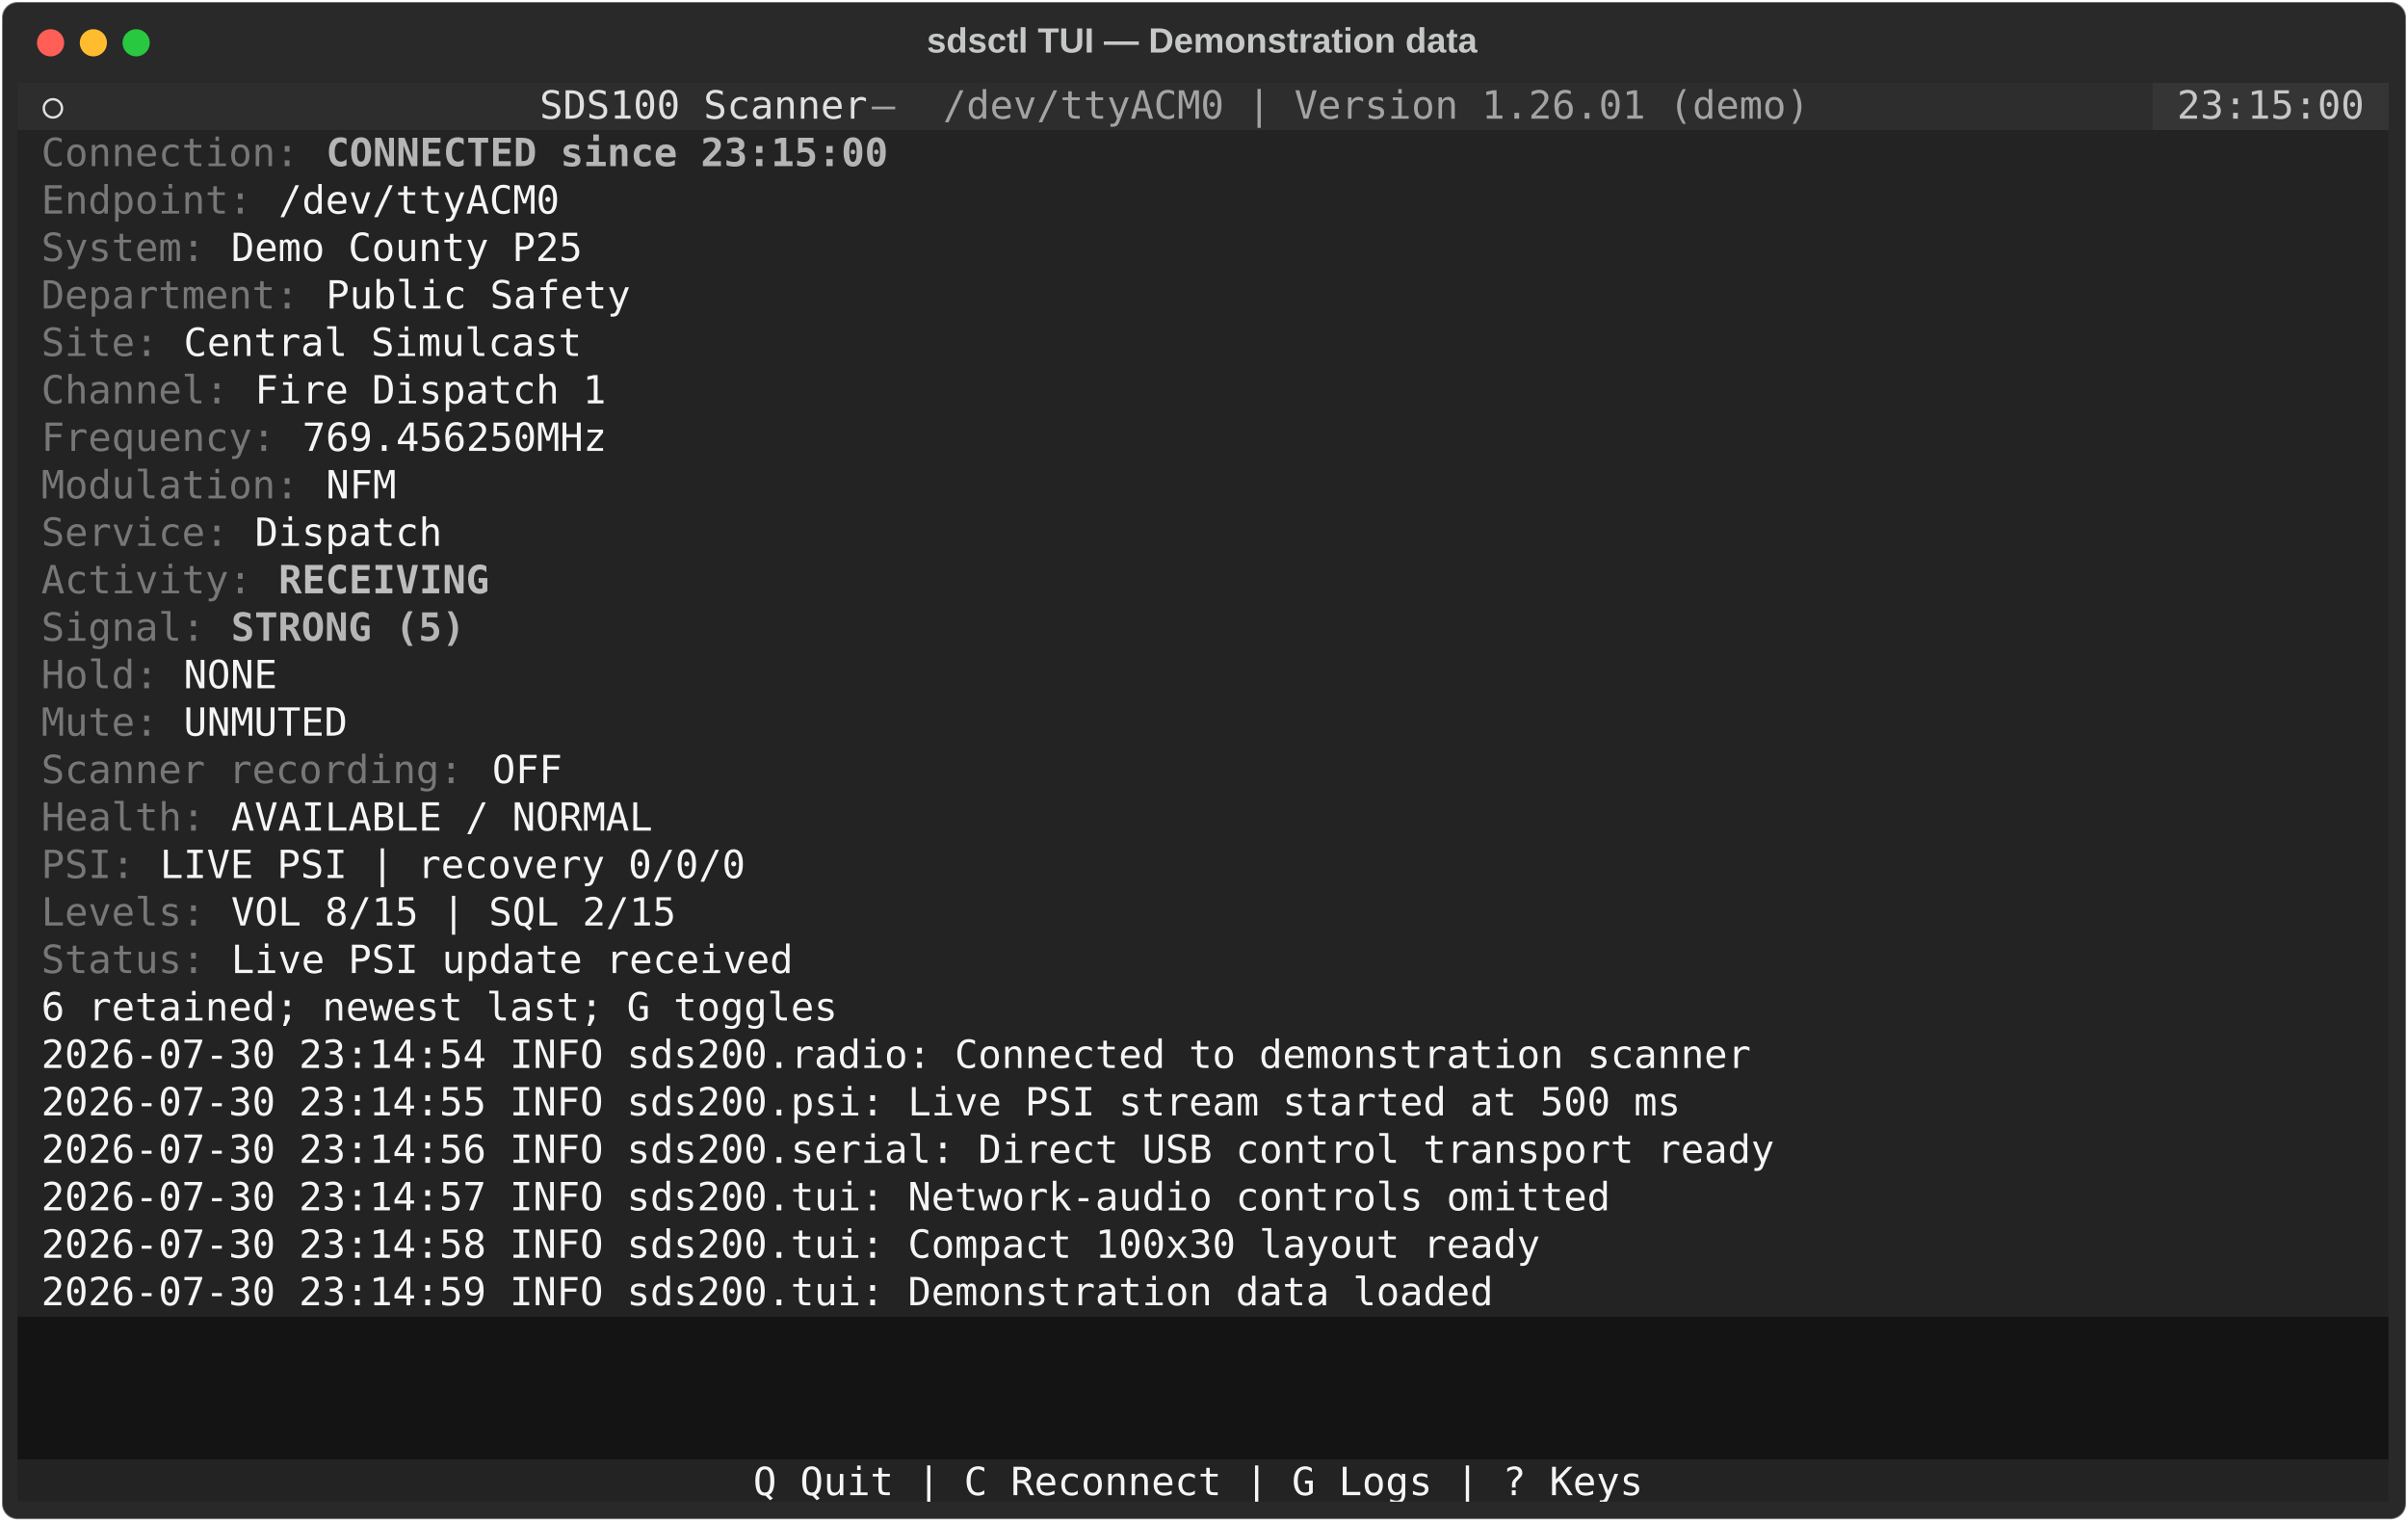
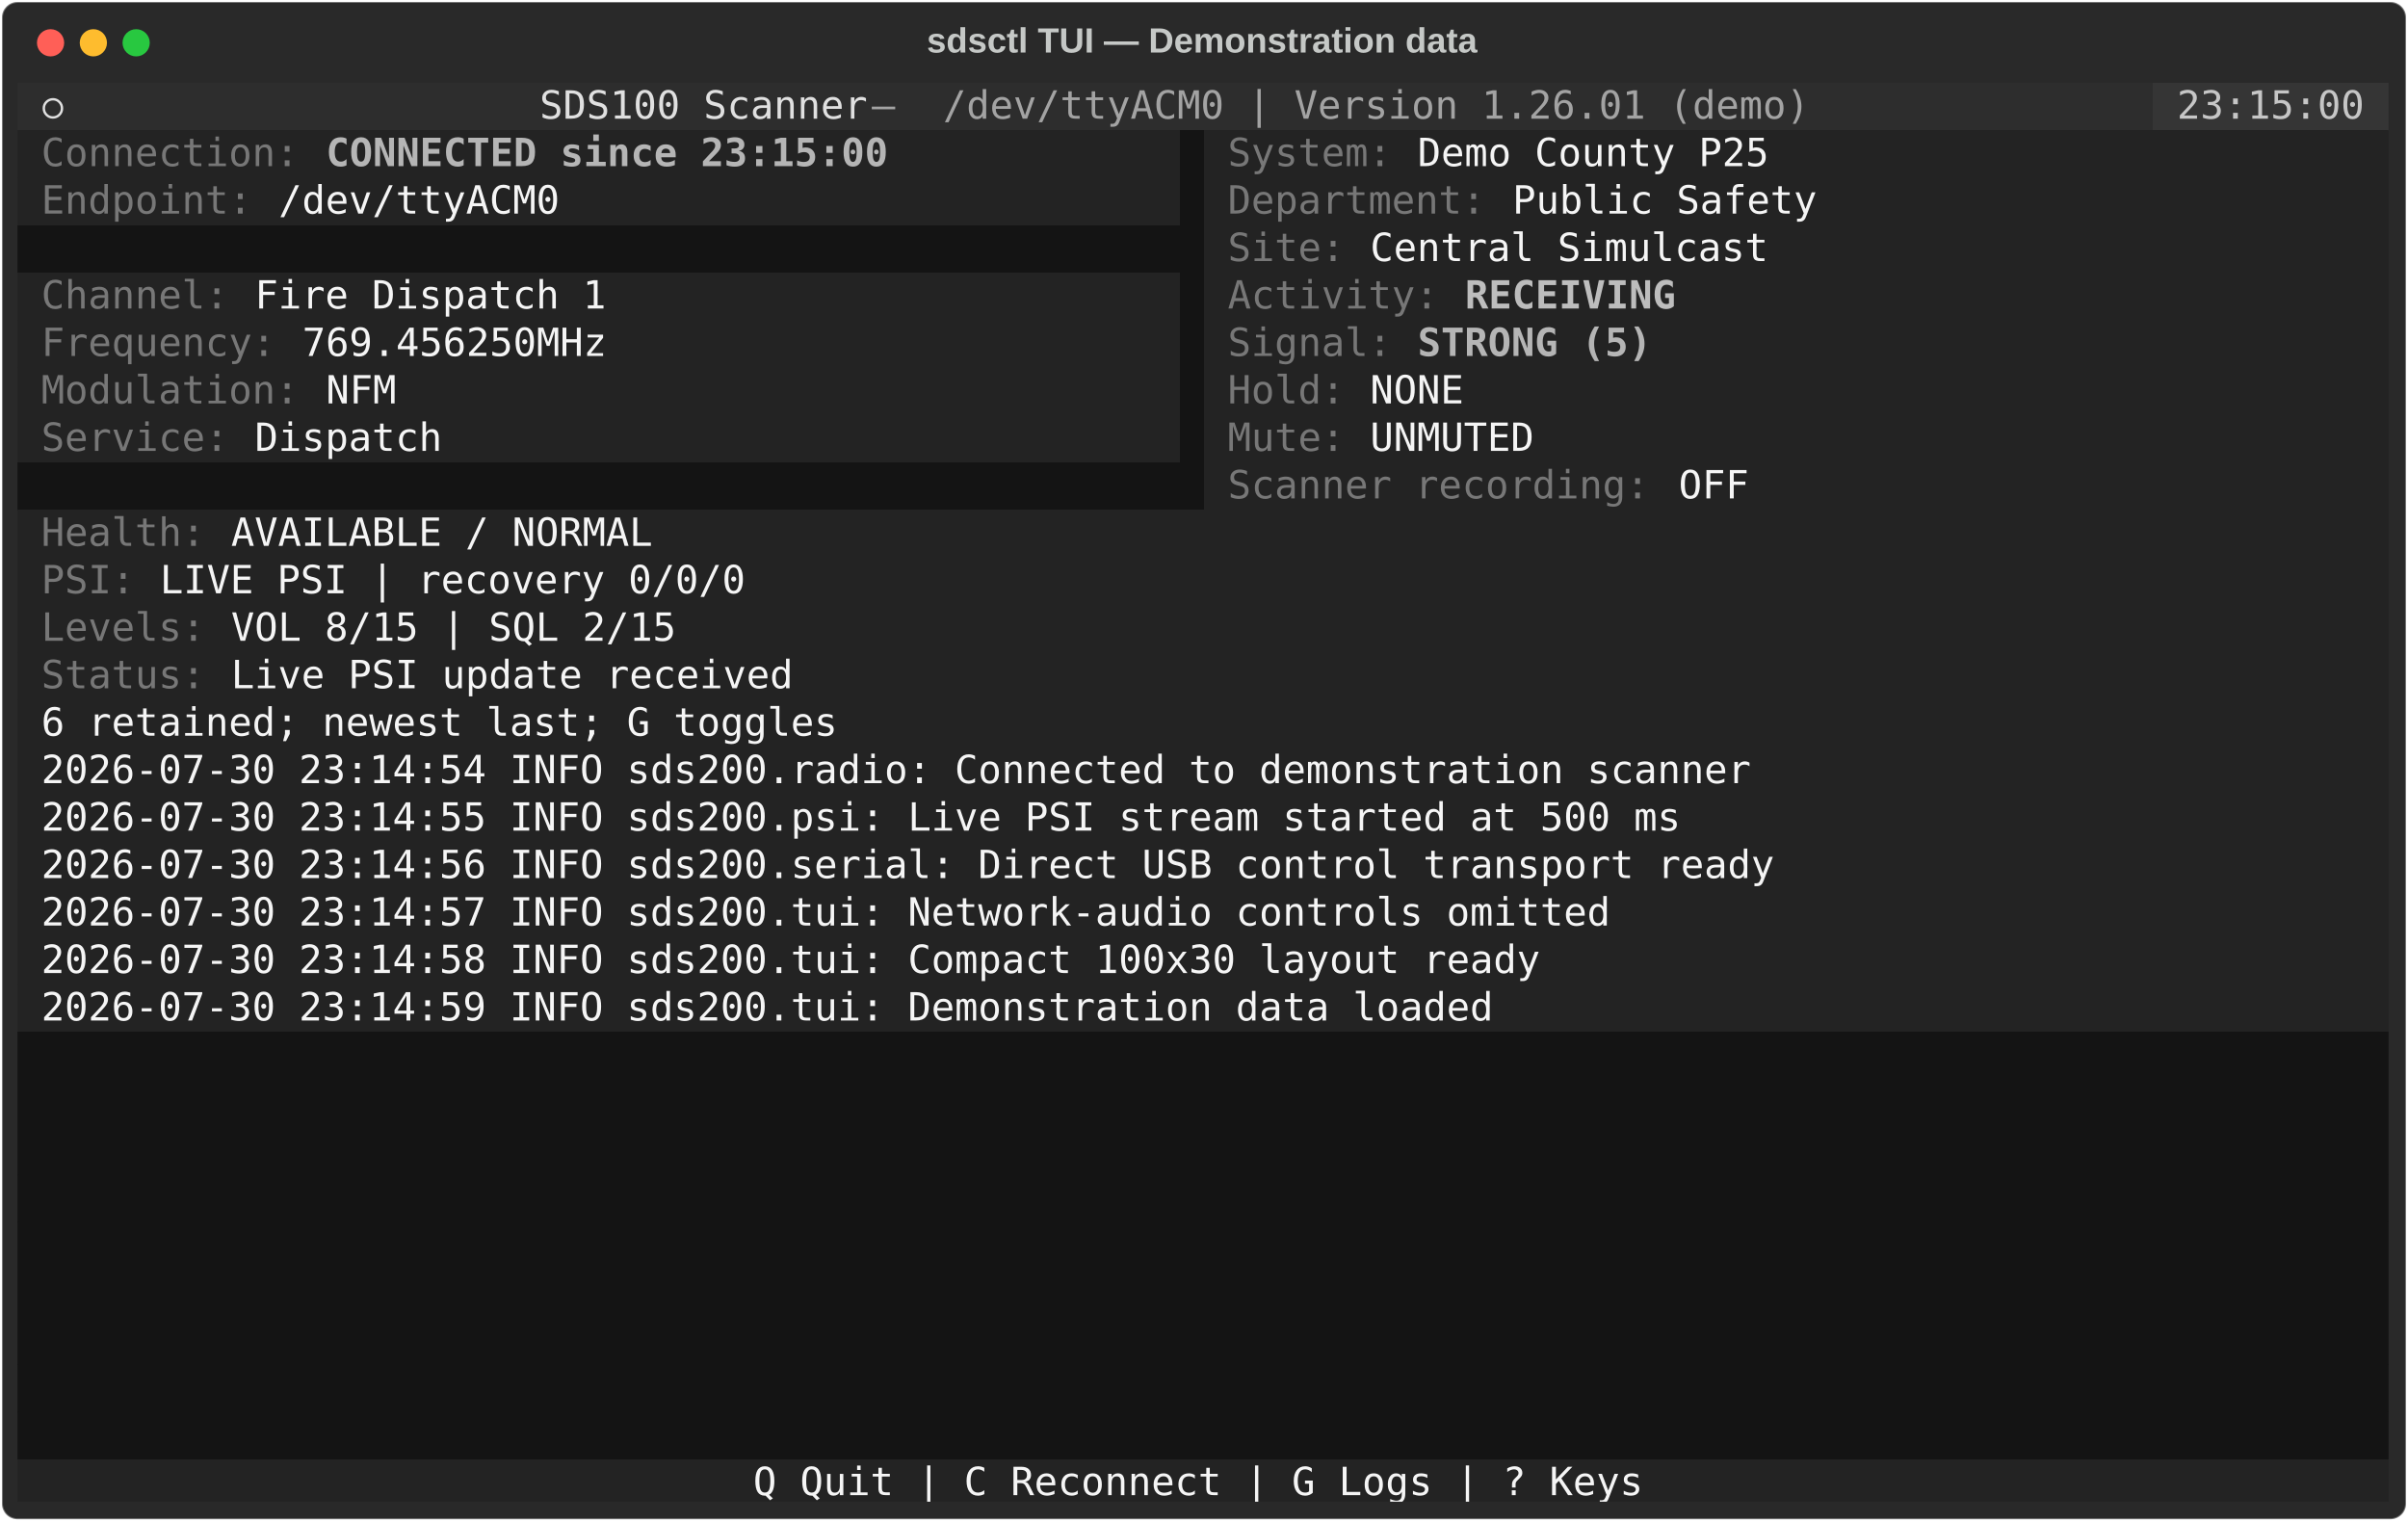
<svg xmlns="http://www.w3.org/2000/svg" class="rich-terminal" viewBox="0 0 1238 782.0">
  <style>

    @font-face {
        font-family: "Fira Code";
        src: local("FiraCode-Regular"),
                url("https://cdnjs.cloudflare.com/ajax/libs/firacode/6.2.0/woff2/FiraCode-Regular.woff2") format("woff2"),
                url("https://cdnjs.cloudflare.com/ajax/libs/firacode/6.2.0/woff/FiraCode-Regular.woff") format("woff");
        font-style: normal;
        font-weight: 400;
    }
    @font-face {
        font-family: "Fira Code";
        src: local("FiraCode-Bold"),
                url("https://cdnjs.cloudflare.com/ajax/libs/firacode/6.2.0/woff2/FiraCode-Bold.woff2") format("woff2"),
                url("https://cdnjs.cloudflare.com/ajax/libs/firacode/6.2.0/woff/FiraCode-Bold.woff") format("woff");
        font-style: bold;
        font-weight: 700;
    }

    .terminal-tui-usb-compact-matrix {
        font-family: Fira Code, monospace;
        font-size: 20px;
        line-height: 24.4px;
        font-variant-east-asian: full-width;
    }

    .terminal-tui-usb-compact-title {
        font-size: 18px;
        font-weight: bold;
        font-family: arial;
    }

    .terminal-tui-usb-compact-r1 { fill: #c5c8c6 }
.terminal-tui-usb-compact-r2 { fill: #e0e0e0 }
.terminal-tui-usb-compact-r3 { fill: #a3a3a3 }
.terminal-tui-usb-compact-r4 { fill: #c6c6c6 }
.terminal-tui-usb-compact-r5 { fill: #777777 }
.terminal-tui-usb-compact-r6 { fill: #b5b5b5;font-weight: bold }
.terminal-tui-usb-compact-r7 { fill: #f5f5f5 }
.terminal-tui-usb-compact-r8 { fill: #bdbdbd;font-weight: bold }
    </style>
  <defs>
    <clipPath id="terminal-tui-usb-compact-clip-terminal">
      <rect x="0" y="0" width="1219.0" height="731.0" />
    </clipPath>
    <clipPath id="terminal-tui-usb-compact-line-0">
      <rect x="0" y="1.5" width="1220" height="24.65" />
    </clipPath>
    <clipPath id="terminal-tui-usb-compact-line-1">
      <rect x="0" y="25.9" width="1220" height="24.65" />
    </clipPath>
    <clipPath id="terminal-tui-usb-compact-line-2">
      <rect x="0" y="50.3" width="1220" height="24.65" />
    </clipPath>
    <clipPath id="terminal-tui-usb-compact-line-3">
      <rect x="0" y="74.7" width="1220" height="24.65" />
    </clipPath>
    <clipPath id="terminal-tui-usb-compact-line-4">
      <rect x="0" y="99.1" width="1220" height="24.65" />
    </clipPath>
    <clipPath id="terminal-tui-usb-compact-line-5">
      <rect x="0" y="123.5" width="1220" height="24.65" />
    </clipPath>
    <clipPath id="terminal-tui-usb-compact-line-6">
      <rect x="0" y="147.9" width="1220" height="24.65" />
    </clipPath>
    <clipPath id="terminal-tui-usb-compact-line-7">
      <rect x="0" y="172.3" width="1220" height="24.65" />
    </clipPath>
    <clipPath id="terminal-tui-usb-compact-line-8">
      <rect x="0" y="196.7" width="1220" height="24.65" />
    </clipPath>
    <clipPath id="terminal-tui-usb-compact-line-9">
      <rect x="0" y="221.1" width="1220" height="24.65" />
    </clipPath>
    <clipPath id="terminal-tui-usb-compact-line-10">
      <rect x="0" y="245.5" width="1220" height="24.65" />
    </clipPath>
    <clipPath id="terminal-tui-usb-compact-line-11">
      <rect x="0" y="269.9" width="1220" height="24.65" />
    </clipPath>
    <clipPath id="terminal-tui-usb-compact-line-12">
      <rect x="0" y="294.3" width="1220" height="24.65" />
    </clipPath>
    <clipPath id="terminal-tui-usb-compact-line-13">
      <rect x="0" y="318.7" width="1220" height="24.65" />
    </clipPath>
    <clipPath id="terminal-tui-usb-compact-line-14">
      <rect x="0" y="343.1" width="1220" height="24.65" />
    </clipPath>
    <clipPath id="terminal-tui-usb-compact-line-15">
      <rect x="0" y="367.5" width="1220" height="24.65" />
    </clipPath>
    <clipPath id="terminal-tui-usb-compact-line-16">
      <rect x="0" y="391.9" width="1220" height="24.65" />
    </clipPath>
    <clipPath id="terminal-tui-usb-compact-line-17">
      <rect x="0" y="416.3" width="1220" height="24.65" />
    </clipPath>
    <clipPath id="terminal-tui-usb-compact-line-18">
      <rect x="0" y="440.7" width="1220" height="24.65" />
    </clipPath>
    <clipPath id="terminal-tui-usb-compact-line-19">
      <rect x="0" y="465.1" width="1220" height="24.65" />
    </clipPath>
    <clipPath id="terminal-tui-usb-compact-line-20">
      <rect x="0" y="489.5" width="1220" height="24.65" />
    </clipPath>
    <clipPath id="terminal-tui-usb-compact-line-21">
      <rect x="0" y="513.9" width="1220" height="24.65" />
    </clipPath>
    <clipPath id="terminal-tui-usb-compact-line-22">
      <rect x="0" y="538.3" width="1220" height="24.65" />
    </clipPath>
    <clipPath id="terminal-tui-usb-compact-line-23">
      <rect x="0" y="562.7" width="1220" height="24.65" />
    </clipPath>
    <clipPath id="terminal-tui-usb-compact-line-24">
      <rect x="0" y="587.1" width="1220" height="24.65" />
    </clipPath>
    <clipPath id="terminal-tui-usb-compact-line-25">
      <rect x="0" y="611.5" width="1220" height="24.65" />
    </clipPath>
    <clipPath id="terminal-tui-usb-compact-line-26">
      <rect x="0" y="635.9" width="1220" height="24.65" />
    </clipPath>
    <clipPath id="terminal-tui-usb-compact-line-27">
      <rect x="0" y="660.3" width="1220" height="24.65" />
    </clipPath>
    <clipPath id="terminal-tui-usb-compact-line-28">
      <rect x="0" y="684.7" width="1220" height="24.65" />
    </clipPath>
  </defs>
  <rect fill="#292929" stroke="rgba(255,255,255,0.35)" stroke-width="1" x="1" y="1" width="1236" height="780" rx="8" />
  <text class="terminal-tui-usb-compact-title" fill="#c5c8c6" text-anchor="middle" x="618" y="27">sdsctl TUI — Demonstration data</text>
  <g transform="translate(26,22)">
    <circle cx="0" cy="0" r="7" fill="#ff5f57" />
    <circle cx="22" cy="0" r="7" fill="#febc2e" />
    <circle cx="44" cy="0" r="7" fill="#28c840" />
  </g>
  <g transform="translate(9, 41)" clip-path="url(#terminal-tui-usb-compact-clip-terminal)">
    <rect fill="#2d2d2d" x="0" y="1.5" width="12.2" height="24.65" shape-rendering="crispEdges" />
    <rect fill="#2d2d2d" x="12.2" y="1.5" width="12.2" height="24.65" shape-rendering="crispEdges" />
    <rect fill="#2d2d2d" x="24.4" y="1.5" width="61" height="24.65" shape-rendering="crispEdges" />
    <rect fill="#2d2d2d" x="85.4" y="1.5" width="12.2" height="24.65" shape-rendering="crispEdges" />
    <rect fill="#2d2d2d" x="97.6" y="1.5" width="170.8" height="24.65" shape-rendering="crispEdges" />
    <rect fill="#2d2d2d" x="268.4" y="1.5" width="170.8" height="24.65" shape-rendering="crispEdges" />
    <rect fill="#2d2d2d" x="439.2" y="1.5" width="36.6" height="24.65" shape-rendering="crispEdges" />
    <rect fill="#2d2d2d" x="475.8" y="1.5" width="451.4" height="24.65" shape-rendering="crispEdges" />
    <rect fill="#2d2d2d" x="927.2" y="1.5" width="170.8" height="24.65" shape-rendering="crispEdges" />
    <rect fill="#353535" x="1098" y="1.5" width="12.2" height="24.65" shape-rendering="crispEdges" />
    <rect fill="#353535" x="1110.2" y="1.5" width="97.6" height="24.65" shape-rendering="crispEdges" />
    <rect fill="#353535" x="1207.8" y="1.5" width="12.2" height="24.65" shape-rendering="crispEdges" />
    <rect fill="#232323" x="0" y="25.9" width="12.2" height="24.65" shape-rendering="crispEdges" />
    <rect fill="#232323" x="12.2" y="25.9" width="146.4" height="24.65" shape-rendering="crispEdges" />
    <rect fill="#232323" x="158.6" y="25.9" width="292.8" height="24.65" shape-rendering="crispEdges" />
-     <rect fill="#232323" x="451.4" y="25.9" width="768.6" height="24.65" shape-rendering="crispEdges" />
+     <rect fill="#232323" x="451.4" y="25.9" width="146.4" height="24.65" shape-rendering="crispEdges" />
+     <rect fill="#141414" x="597.8" y="25.9" width="12.2" height="24.65" shape-rendering="crispEdges" />
+     <rect fill="#232323" x="610" y="25.9" width="12.2" height="24.65" shape-rendering="crispEdges" />
+     <rect fill="#232323" x="622.2" y="25.9" width="97.6" height="24.65" shape-rendering="crispEdges" />
+     <rect fill="#232323" x="719.8" y="25.9" width="183" height="24.65" shape-rendering="crispEdges" />
+     <rect fill="#232323" x="902.8" y="25.9" width="317.2" height="24.65" shape-rendering="crispEdges" />
    <rect fill="#232323" x="0" y="50.3" width="12.2" height="24.65" shape-rendering="crispEdges" />
    <rect fill="#232323" x="12.2" y="50.3" width="122" height="24.65" shape-rendering="crispEdges" />
    <rect fill="#232323" x="134.2" y="50.3" width="146.4" height="24.65" shape-rendering="crispEdges" />
-     <rect fill="#232323" x="280.6" y="50.3" width="939.4" height="24.65" shape-rendering="crispEdges" />
-     <rect fill="#232323" x="0" y="74.7" width="12.2" height="24.65" shape-rendering="crispEdges" />
-     <rect fill="#232323" x="12.2" y="74.7" width="97.6" height="24.65" shape-rendering="crispEdges" />
-     <rect fill="#232323" x="109.8" y="74.7" width="183" height="24.65" shape-rendering="crispEdges" />
-     <rect fill="#232323" x="292.8" y="74.7" width="927.2" height="24.65" shape-rendering="crispEdges" />
+     <rect fill="#232323" x="280.6" y="50.3" width="317.2" height="24.65" shape-rendering="crispEdges" />
+     <rect fill="#141414" x="597.8" y="50.3" width="12.2" height="24.65" shape-rendering="crispEdges" />
+     <rect fill="#232323" x="610" y="50.3" width="12.2" height="24.65" shape-rendering="crispEdges" />
+     <rect fill="#232323" x="622.2" y="50.3" width="146.4" height="24.65" shape-rendering="crispEdges" />
+     <rect fill="#232323" x="768.6" y="50.3" width="158.6" height="24.65" shape-rendering="crispEdges" />
+     <rect fill="#232323" x="927.2" y="50.3" width="292.8" height="24.65" shape-rendering="crispEdges" />
+     <rect fill="#141414" x="0" y="74.7" width="610" height="24.65" shape-rendering="crispEdges" />
+     <rect fill="#232323" x="610" y="74.7" width="12.2" height="24.65" shape-rendering="crispEdges" />
+     <rect fill="#232323" x="622.2" y="74.7" width="73.2" height="24.65" shape-rendering="crispEdges" />
+     <rect fill="#232323" x="695.4" y="74.7" width="207.4" height="24.65" shape-rendering="crispEdges" />
+     <rect fill="#232323" x="902.8" y="74.7" width="317.2" height="24.65" shape-rendering="crispEdges" />
    <rect fill="#232323" x="0" y="99.1" width="12.2" height="24.65" shape-rendering="crispEdges" />
-     <rect fill="#232323" x="12.2" y="99.1" width="146.4" height="24.65" shape-rendering="crispEdges" />
-     <rect fill="#232323" x="158.6" y="99.1" width="158.6" height="24.65" shape-rendering="crispEdges" />
-     <rect fill="#232323" x="317.2" y="99.1" width="902.8" height="24.65" shape-rendering="crispEdges" />
+     <rect fill="#232323" x="12.2" y="99.1" width="109.8" height="24.65" shape-rendering="crispEdges" />
+     <rect fill="#232323" x="122" y="99.1" width="183" height="24.65" shape-rendering="crispEdges" />
+     <rect fill="#232323" x="305" y="99.1" width="292.8" height="24.65" shape-rendering="crispEdges" />
+     <rect fill="#141414" x="597.8" y="99.1" width="12.2" height="24.65" shape-rendering="crispEdges" />
+     <rect fill="#232323" x="610" y="99.1" width="12.2" height="24.65" shape-rendering="crispEdges" />
+     <rect fill="#232323" x="622.2" y="99.1" width="122" height="24.65" shape-rendering="crispEdges" />
+     <rect fill="#232323" x="744.2" y="99.1" width="109.8" height="24.65" shape-rendering="crispEdges" />
+     <rect fill="#232323" x="854" y="99.1" width="366" height="24.65" shape-rendering="crispEdges" />
    <rect fill="#232323" x="0" y="123.5" width="12.2" height="24.65" shape-rendering="crispEdges" />
-     <rect fill="#232323" x="12.2" y="123.5" width="73.2" height="24.65" shape-rendering="crispEdges" />
-     <rect fill="#232323" x="85.4" y="123.5" width="207.4" height="24.65" shape-rendering="crispEdges" />
-     <rect fill="#232323" x="292.8" y="123.5" width="927.2" height="24.65" shape-rendering="crispEdges" />
+     <rect fill="#232323" x="12.2" y="123.5" width="134.2" height="24.65" shape-rendering="crispEdges" />
+     <rect fill="#232323" x="146.4" y="123.5" width="158.6" height="24.65" shape-rendering="crispEdges" />
+     <rect fill="#232323" x="305" y="123.5" width="292.8" height="24.65" shape-rendering="crispEdges" />
+     <rect fill="#141414" x="597.8" y="123.5" width="12.2" height="24.65" shape-rendering="crispEdges" />
+     <rect fill="#232323" x="610" y="123.5" width="12.2" height="24.65" shape-rendering="crispEdges" />
+     <rect fill="#232323" x="622.2" y="123.5" width="97.6" height="24.65" shape-rendering="crispEdges" />
+     <rect fill="#232323" x="719.8" y="123.5" width="122" height="24.65" shape-rendering="crispEdges" />
+     <rect fill="#232323" x="841.8" y="123.5" width="378.2" height="24.65" shape-rendering="crispEdges" />
    <rect fill="#232323" x="0" y="147.9" width="12.2" height="24.65" shape-rendering="crispEdges" />
-     <rect fill="#232323" x="12.2" y="147.9" width="109.8" height="24.65" shape-rendering="crispEdges" />
-     <rect fill="#232323" x="122" y="147.9" width="183" height="24.65" shape-rendering="crispEdges" />
-     <rect fill="#232323" x="305" y="147.9" width="915" height="24.65" shape-rendering="crispEdges" />
+     <rect fill="#232323" x="12.2" y="147.9" width="146.4" height="24.65" shape-rendering="crispEdges" />
+     <rect fill="#232323" x="158.6" y="147.9" width="36.6" height="24.65" shape-rendering="crispEdges" />
+     <rect fill="#232323" x="195.2" y="147.9" width="402.6" height="24.65" shape-rendering="crispEdges" />
+     <rect fill="#141414" x="597.8" y="147.9" width="12.2" height="24.65" shape-rendering="crispEdges" />
+     <rect fill="#232323" x="610" y="147.9" width="12.2" height="24.65" shape-rendering="crispEdges" />
+     <rect fill="#232323" x="622.2" y="147.9" width="73.2" height="24.65" shape-rendering="crispEdges" />
+     <rect fill="#232323" x="695.4" y="147.9" width="48.8" height="24.65" shape-rendering="crispEdges" />
+     <rect fill="#232323" x="744.2" y="147.9" width="475.8" height="24.65" shape-rendering="crispEdges" />
    <rect fill="#232323" x="0" y="172.3" width="12.2" height="24.65" shape-rendering="crispEdges" />
-     <rect fill="#232323" x="12.2" y="172.3" width="134.2" height="24.65" shape-rendering="crispEdges" />
-     <rect fill="#232323" x="146.4" y="172.3" width="158.6" height="24.65" shape-rendering="crispEdges" />
-     <rect fill="#232323" x="305" y="172.3" width="915" height="24.65" shape-rendering="crispEdges" />
-     <rect fill="#232323" x="0" y="196.7" width="12.2" height="24.65" shape-rendering="crispEdges" />
-     <rect fill="#232323" x="12.2" y="196.7" width="146.4" height="24.65" shape-rendering="crispEdges" />
-     <rect fill="#232323" x="158.6" y="196.7" width="36.6" height="24.65" shape-rendering="crispEdges" />
-     <rect fill="#232323" x="195.2" y="196.7" width="1024.8" height="24.65" shape-rendering="crispEdges" />
+     <rect fill="#232323" x="12.2" y="172.3" width="109.8" height="24.65" shape-rendering="crispEdges" />
+     <rect fill="#232323" x="122" y="172.3" width="97.6" height="24.65" shape-rendering="crispEdges" />
+     <rect fill="#232323" x="219.6" y="172.3" width="378.2" height="24.65" shape-rendering="crispEdges" />
+     <rect fill="#141414" x="597.8" y="172.3" width="12.2" height="24.65" shape-rendering="crispEdges" />
+     <rect fill="#232323" x="610" y="172.3" width="12.2" height="24.65" shape-rendering="crispEdges" />
+     <rect fill="#232323" x="622.2" y="172.3" width="73.2" height="24.65" shape-rendering="crispEdges" />
+     <rect fill="#232323" x="695.4" y="172.3" width="85.4" height="24.65" shape-rendering="crispEdges" />
+     <rect fill="#232323" x="780.8" y="172.3" width="439.2" height="24.65" shape-rendering="crispEdges" />
+     <rect fill="#141414" x="0" y="196.7" width="610" height="24.65" shape-rendering="crispEdges" />
+     <rect fill="#232323" x="610" y="196.7" width="12.2" height="24.65" shape-rendering="crispEdges" />
+     <rect fill="#232323" x="622.2" y="196.7" width="231.8" height="24.65" shape-rendering="crispEdges" />
+     <rect fill="#232323" x="854" y="196.7" width="36.6" height="24.65" shape-rendering="crispEdges" />
+     <rect fill="#232323" x="890.6" y="196.7" width="329.4" height="24.65" shape-rendering="crispEdges" />
    <rect fill="#232323" x="0" y="221.1" width="12.2" height="24.65" shape-rendering="crispEdges" />
-     <rect fill="#232323" x="12.2" y="221.1" width="109.8" height="24.65" shape-rendering="crispEdges" />
-     <rect fill="#232323" x="122" y="221.1" width="97.6" height="24.65" shape-rendering="crispEdges" />
-     <rect fill="#232323" x="219.6" y="221.1" width="1000.4" height="24.65" shape-rendering="crispEdges" />
+     <rect fill="#232323" x="12.2" y="221.1" width="97.6" height="24.65" shape-rendering="crispEdges" />
+     <rect fill="#232323" x="109.8" y="221.1" width="219.6" height="24.65" shape-rendering="crispEdges" />
+     <rect fill="#232323" x="329.4" y="221.1" width="890.6" height="24.65" shape-rendering="crispEdges" />
    <rect fill="#232323" x="0" y="245.5" width="12.2" height="24.65" shape-rendering="crispEdges" />
-     <rect fill="#232323" x="12.2" y="245.5" width="122" height="24.65" shape-rendering="crispEdges" />
-     <rect fill="#232323" x="134.2" y="245.5" width="109.8" height="24.65" shape-rendering="crispEdges" />
-     <rect fill="#232323" x="244" y="245.5" width="976" height="24.65" shape-rendering="crispEdges" />
+     <rect fill="#232323" x="12.2" y="245.5" width="61" height="24.65" shape-rendering="crispEdges" />
+     <rect fill="#232323" x="73.2" y="245.5" width="305" height="24.65" shape-rendering="crispEdges" />
+     <rect fill="#232323" x="378.2" y="245.5" width="841.8" height="24.65" shape-rendering="crispEdges" />
    <rect fill="#232323" x="0" y="269.9" width="12.2" height="24.65" shape-rendering="crispEdges" />
    <rect fill="#232323" x="12.2" y="269.9" width="97.6" height="24.65" shape-rendering="crispEdges" />
-     <rect fill="#232323" x="109.8" y="269.9" width="122" height="24.65" shape-rendering="crispEdges" />
-     <rect fill="#232323" x="231.8" y="269.9" width="988.2" height="24.65" shape-rendering="crispEdges" />
+     <rect fill="#232323" x="109.8" y="269.9" width="231.8" height="24.65" shape-rendering="crispEdges" />
+     <rect fill="#232323" x="341.6" y="269.9" width="878.4" height="24.65" shape-rendering="crispEdges" />
    <rect fill="#232323" x="0" y="294.3" width="12.2" height="24.65" shape-rendering="crispEdges" />
-     <rect fill="#232323" x="12.2" y="294.3" width="73.2" height="24.65" shape-rendering="crispEdges" />
-     <rect fill="#232323" x="85.4" y="294.3" width="48.8" height="24.65" shape-rendering="crispEdges" />
-     <rect fill="#232323" x="134.2" y="294.3" width="1085.8" height="24.65" shape-rendering="crispEdges" />
+     <rect fill="#232323" x="12.2" y="294.3" width="97.6" height="24.65" shape-rendering="crispEdges" />
+     <rect fill="#232323" x="109.8" y="294.3" width="292.8" height="24.65" shape-rendering="crispEdges" />
+     <rect fill="#232323" x="402.6" y="294.3" width="817.4" height="24.65" shape-rendering="crispEdges" />
    <rect fill="#232323" x="0" y="318.7" width="12.2" height="24.65" shape-rendering="crispEdges" />
-     <rect fill="#232323" x="12.2" y="318.7" width="73.2" height="24.65" shape-rendering="crispEdges" />
-     <rect fill="#232323" x="85.4" y="318.7" width="85.4" height="24.65" shape-rendering="crispEdges" />
-     <rect fill="#232323" x="170.8" y="318.7" width="1049.2" height="24.65" shape-rendering="crispEdges" />
+     <rect fill="#232323" x="12.2" y="318.7" width="414.8" height="24.65" shape-rendering="crispEdges" />
+     <rect fill="#232323" x="427" y="318.7" width="793" height="24.65" shape-rendering="crispEdges" />
    <rect fill="#232323" x="0" y="343.1" width="12.2" height="24.65" shape-rendering="crispEdges" />
-     <rect fill="#232323" x="12.2" y="343.1" width="231.8" height="24.65" shape-rendering="crispEdges" />
-     <rect fill="#232323" x="244" y="343.1" width="36.6" height="24.65" shape-rendering="crispEdges" />
-     <rect fill="#232323" x="280.6" y="343.1" width="939.4" height="24.65" shape-rendering="crispEdges" />
+     <rect fill="#232323" x="12.2" y="343.1" width="890.6" height="24.65" shape-rendering="crispEdges" />
+     <rect fill="#232323" x="902.8" y="343.1" width="317.2" height="24.65" shape-rendering="crispEdges" />
    <rect fill="#232323" x="0" y="367.5" width="12.2" height="24.65" shape-rendering="crispEdges" />
-     <rect fill="#232323" x="12.2" y="367.5" width="97.6" height="24.65" shape-rendering="crispEdges" />
-     <rect fill="#232323" x="109.8" y="367.5" width="219.6" height="24.65" shape-rendering="crispEdges" />
-     <rect fill="#232323" x="329.4" y="367.5" width="890.6" height="24.65" shape-rendering="crispEdges" />
+     <rect fill="#232323" x="12.2" y="367.5" width="854" height="24.65" shape-rendering="crispEdges" />
+     <rect fill="#232323" x="866.2" y="367.5" width="353.8" height="24.65" shape-rendering="crispEdges" />
    <rect fill="#232323" x="0" y="391.9" width="12.2" height="24.65" shape-rendering="crispEdges" />
-     <rect fill="#232323" x="12.2" y="391.9" width="61" height="24.65" shape-rendering="crispEdges" />
-     <rect fill="#232323" x="73.2" y="391.9" width="305" height="24.65" shape-rendering="crispEdges" />
-     <rect fill="#232323" x="378.2" y="391.9" width="841.8" height="24.65" shape-rendering="crispEdges" />
+     <rect fill="#232323" x="12.2" y="391.9" width="902.8" height="24.65" shape-rendering="crispEdges" />
+     <rect fill="#232323" x="915" y="391.9" width="305" height="24.65" shape-rendering="crispEdges" />
    <rect fill="#232323" x="0" y="416.3" width="12.2" height="24.65" shape-rendering="crispEdges" />
-     <rect fill="#232323" x="12.2" y="416.3" width="97.6" height="24.65" shape-rendering="crispEdges" />
-     <rect fill="#232323" x="109.8" y="416.3" width="231.8" height="24.65" shape-rendering="crispEdges" />
-     <rect fill="#232323" x="341.6" y="416.3" width="878.4" height="24.65" shape-rendering="crispEdges" />
+     <rect fill="#232323" x="12.2" y="416.3" width="817.4" height="24.65" shape-rendering="crispEdges" />
+     <rect fill="#232323" x="829.6" y="416.3" width="390.4" height="24.65" shape-rendering="crispEdges" />
    <rect fill="#232323" x="0" y="440.7" width="12.2" height="24.65" shape-rendering="crispEdges" />
-     <rect fill="#232323" x="12.2" y="440.7" width="97.6" height="24.65" shape-rendering="crispEdges" />
-     <rect fill="#232323" x="109.8" y="440.7" width="292.8" height="24.65" shape-rendering="crispEdges" />
-     <rect fill="#232323" x="402.6" y="440.7" width="817.4" height="24.65" shape-rendering="crispEdges" />
+     <rect fill="#232323" x="12.2" y="440.7" width="780.8" height="24.65" shape-rendering="crispEdges" />
+     <rect fill="#232323" x="793" y="440.7" width="427" height="24.65" shape-rendering="crispEdges" />
    <rect fill="#232323" x="0" y="465.1" width="12.2" height="24.65" shape-rendering="crispEdges" />
-     <rect fill="#232323" x="12.2" y="465.1" width="414.8" height="24.65" shape-rendering="crispEdges" />
-     <rect fill="#232323" x="427" y="465.1" width="793" height="24.65" shape-rendering="crispEdges" />
-     <rect fill="#232323" x="0" y="489.5" width="12.2" height="24.65" shape-rendering="crispEdges" />
-     <rect fill="#232323" x="12.2" y="489.5" width="890.6" height="24.65" shape-rendering="crispEdges" />
-     <rect fill="#232323" x="902.8" y="489.5" width="317.2" height="24.65" shape-rendering="crispEdges" />
-     <rect fill="#232323" x="0" y="513.9" width="12.2" height="24.65" shape-rendering="crispEdges" />
-     <rect fill="#232323" x="12.2" y="513.9" width="854" height="24.65" shape-rendering="crispEdges" />
-     <rect fill="#232323" x="866.2" y="513.9" width="353.8" height="24.65" shape-rendering="crispEdges" />
-     <rect fill="#232323" x="0" y="538.3" width="12.2" height="24.65" shape-rendering="crispEdges" />
-     <rect fill="#232323" x="12.2" y="538.3" width="902.8" height="24.65" shape-rendering="crispEdges" />
-     <rect fill="#232323" x="915" y="538.3" width="305" height="24.65" shape-rendering="crispEdges" />
-     <rect fill="#232323" x="0" y="562.7" width="12.2" height="24.65" shape-rendering="crispEdges" />
-     <rect fill="#232323" x="12.2" y="562.7" width="817.4" height="24.65" shape-rendering="crispEdges" />
-     <rect fill="#232323" x="829.6" y="562.7" width="390.4" height="24.65" shape-rendering="crispEdges" />
-     <rect fill="#232323" x="0" y="587.1" width="12.2" height="24.65" shape-rendering="crispEdges" />
-     <rect fill="#232323" x="12.2" y="587.1" width="780.8" height="24.65" shape-rendering="crispEdges" />
-     <rect fill="#232323" x="793" y="587.1" width="427" height="24.65" shape-rendering="crispEdges" />
-     <rect fill="#232323" x="0" y="611.5" width="12.2" height="24.65" shape-rendering="crispEdges" />
-     <rect fill="#232323" x="12.2" y="611.5" width="756.4" height="24.65" shape-rendering="crispEdges" />
-     <rect fill="#232323" x="768.6" y="611.5" width="451.4" height="24.65" shape-rendering="crispEdges" />
+     <rect fill="#232323" x="12.2" y="465.1" width="756.4" height="24.65" shape-rendering="crispEdges" />
+     <rect fill="#232323" x="768.6" y="465.1" width="451.4" height="24.65" shape-rendering="crispEdges" />
+     <rect fill="#141414" x="0" y="489.5" width="1220" height="24.65" shape-rendering="crispEdges" />
+     <rect fill="#141414" x="0" y="513.9" width="1220" height="24.65" shape-rendering="crispEdges" />
+     <rect fill="#141414" x="0" y="538.3" width="1220" height="24.65" shape-rendering="crispEdges" />
+     <rect fill="#141414" x="0" y="562.7" width="1220" height="24.65" shape-rendering="crispEdges" />
+     <rect fill="#141414" x="0" y="587.1" width="1220" height="24.65" shape-rendering="crispEdges" />
+     <rect fill="#141414" x="0" y="611.5" width="1220" height="24.65" shape-rendering="crispEdges" />
    <rect fill="#141414" x="0" y="635.9" width="1220" height="24.65" shape-rendering="crispEdges" />
    <rect fill="#141414" x="0" y="660.3" width="1220" height="24.65" shape-rendering="crispEdges" />
    <rect fill="#141414" x="0" y="684.7" width="1220" height="24.65" shape-rendering="crispEdges" />
    <rect fill="#232323" x="0" y="709.1" width="12.2" height="24.65" shape-rendering="crispEdges" />
    <rect fill="#232323" x="12.2" y="709.1" width="366" height="24.65" shape-rendering="crispEdges" />
    <rect fill="#232323" x="378.2" y="709.1" width="463.6" height="24.65" shape-rendering="crispEdges" />
    <rect fill="#232323" x="841.8" y="709.1" width="366" height="24.65" shape-rendering="crispEdges" />
    <rect fill="#232323" x="1207.8" y="709.1" width="12.2" height="24.65" shape-rendering="crispEdges" />
    <g class="terminal-tui-usb-compact-matrix">
      <text class="terminal-tui-usb-compact-r2" x="12.2" y="20" textLength="12.2" clip-path="url(#terminal-tui-usb-compact-line-0)">⭘</text>
      <text class="terminal-tui-usb-compact-r2" x="268.4" y="20" textLength="170.8" clip-path="url(#terminal-tui-usb-compact-line-0)">SDS100 Scanner</text>
      <text class="terminal-tui-usb-compact-r3" x="439.2" y="20" textLength="36.6" clip-path="url(#terminal-tui-usb-compact-line-0)"> — </text>
      <text class="terminal-tui-usb-compact-r3" x="475.8" y="20" textLength="451.4" clip-path="url(#terminal-tui-usb-compact-line-0)">/dev/ttyACM0 | Version 1.26.01 (demo)</text>
      <text class="terminal-tui-usb-compact-r4" x="1110.2" y="20" textLength="97.6" clip-path="url(#terminal-tui-usb-compact-line-0)">23:15:00</text>
      <text class="terminal-tui-usb-compact-r1" x="1220" y="20" textLength="12.2" clip-path="url(#terminal-tui-usb-compact-line-0)">
</text>
      <text class="terminal-tui-usb-compact-r5" x="12.2" y="44.4" textLength="146.4" clip-path="url(#terminal-tui-usb-compact-line-1)">Connection: </text>
      <text class="terminal-tui-usb-compact-r6" x="158.6" y="44.4" textLength="292.8" clip-path="url(#terminal-tui-usb-compact-line-1)">CONNECTED since 23:15:00</text>
+       <text class="terminal-tui-usb-compact-r5" x="622.2" y="44.4" textLength="97.6" clip-path="url(#terminal-tui-usb-compact-line-1)">System: </text>
+       <text class="terminal-tui-usb-compact-r7" x="719.8" y="44.4" textLength="183" clip-path="url(#terminal-tui-usb-compact-line-1)">Demo County P25</text>
      <text class="terminal-tui-usb-compact-r1" x="1220" y="44.4" textLength="12.2" clip-path="url(#terminal-tui-usb-compact-line-1)">
</text>
      <text class="terminal-tui-usb-compact-r5" x="12.2" y="68.8" textLength="122" clip-path="url(#terminal-tui-usb-compact-line-2)">Endpoint: </text>
      <text class="terminal-tui-usb-compact-r7" x="134.2" y="68.8" textLength="146.4" clip-path="url(#terminal-tui-usb-compact-line-2)">/dev/ttyACM0</text>
+       <text class="terminal-tui-usb-compact-r5" x="622.2" y="68.8" textLength="146.4" clip-path="url(#terminal-tui-usb-compact-line-2)">Department: </text>
+       <text class="terminal-tui-usb-compact-r7" x="768.6" y="68.8" textLength="158.6" clip-path="url(#terminal-tui-usb-compact-line-2)">Public Safety</text>
      <text class="terminal-tui-usb-compact-r1" x="1220" y="68.8" textLength="12.2" clip-path="url(#terminal-tui-usb-compact-line-2)">
</text>
-       <text class="terminal-tui-usb-compact-r5" x="12.2" y="93.2" textLength="97.6" clip-path="url(#terminal-tui-usb-compact-line-3)">System: </text>
-       <text class="terminal-tui-usb-compact-r7" x="109.8" y="93.2" textLength="183" clip-path="url(#terminal-tui-usb-compact-line-3)">Demo County P25</text>
+       <text class="terminal-tui-usb-compact-r5" x="622.2" y="93.2" textLength="73.2" clip-path="url(#terminal-tui-usb-compact-line-3)">Site: </text>
+       <text class="terminal-tui-usb-compact-r7" x="695.4" y="93.2" textLength="207.4" clip-path="url(#terminal-tui-usb-compact-line-3)">Central Simulcast</text>
      <text class="terminal-tui-usb-compact-r1" x="1220" y="93.2" textLength="12.2" clip-path="url(#terminal-tui-usb-compact-line-3)">
</text>
-       <text class="terminal-tui-usb-compact-r5" x="12.2" y="117.6" textLength="146.4" clip-path="url(#terminal-tui-usb-compact-line-4)">Department: </text>
-       <text class="terminal-tui-usb-compact-r7" x="158.6" y="117.6" textLength="158.6" clip-path="url(#terminal-tui-usb-compact-line-4)">Public Safety</text>
+       <text class="terminal-tui-usb-compact-r5" x="12.2" y="117.6" textLength="109.8" clip-path="url(#terminal-tui-usb-compact-line-4)">Channel: </text>
+       <text class="terminal-tui-usb-compact-r7" x="122" y="117.6" textLength="183" clip-path="url(#terminal-tui-usb-compact-line-4)">Fire Dispatch 1</text>
+       <text class="terminal-tui-usb-compact-r5" x="622.2" y="117.6" textLength="122" clip-path="url(#terminal-tui-usb-compact-line-4)">Activity: </text>
+       <text class="terminal-tui-usb-compact-r8" x="744.2" y="117.6" textLength="109.8" clip-path="url(#terminal-tui-usb-compact-line-4)">RECEIVING</text>
      <text class="terminal-tui-usb-compact-r1" x="1220" y="117.6" textLength="12.2" clip-path="url(#terminal-tui-usb-compact-line-4)">
</text>
-       <text class="terminal-tui-usb-compact-r5" x="12.2" y="142" textLength="73.2" clip-path="url(#terminal-tui-usb-compact-line-5)">Site: </text>
-       <text class="terminal-tui-usb-compact-r7" x="85.4" y="142" textLength="207.4" clip-path="url(#terminal-tui-usb-compact-line-5)">Central Simulcast</text>
+       <text class="terminal-tui-usb-compact-r5" x="12.2" y="142" textLength="134.2" clip-path="url(#terminal-tui-usb-compact-line-5)">Frequency: </text>
+       <text class="terminal-tui-usb-compact-r7" x="146.4" y="142" textLength="158.6" clip-path="url(#terminal-tui-usb-compact-line-5)">769.456250MHz</text>
+       <text class="terminal-tui-usb-compact-r5" x="622.2" y="142" textLength="97.6" clip-path="url(#terminal-tui-usb-compact-line-5)">Signal: </text>
+       <text class="terminal-tui-usb-compact-r6" x="719.8" y="142" textLength="122" clip-path="url(#terminal-tui-usb-compact-line-5)">STRONG (5)</text>
      <text class="terminal-tui-usb-compact-r1" x="1220" y="142" textLength="12.2" clip-path="url(#terminal-tui-usb-compact-line-5)">
</text>
-       <text class="terminal-tui-usb-compact-r5" x="12.2" y="166.4" textLength="109.8" clip-path="url(#terminal-tui-usb-compact-line-6)">Channel: </text>
-       <text class="terminal-tui-usb-compact-r7" x="122" y="166.4" textLength="183" clip-path="url(#terminal-tui-usb-compact-line-6)">Fire Dispatch 1</text>
+       <text class="terminal-tui-usb-compact-r5" x="12.2" y="166.4" textLength="146.4" clip-path="url(#terminal-tui-usb-compact-line-6)">Modulation: </text>
+       <text class="terminal-tui-usb-compact-r7" x="158.6" y="166.4" textLength="36.6" clip-path="url(#terminal-tui-usb-compact-line-6)">NFM</text>
+       <text class="terminal-tui-usb-compact-r5" x="622.2" y="166.4" textLength="73.2" clip-path="url(#terminal-tui-usb-compact-line-6)">Hold: </text>
+       <text class="terminal-tui-usb-compact-r7" x="695.4" y="166.4" textLength="48.8" clip-path="url(#terminal-tui-usb-compact-line-6)">NONE</text>
      <text class="terminal-tui-usb-compact-r1" x="1220" y="166.4" textLength="12.2" clip-path="url(#terminal-tui-usb-compact-line-6)">
</text>
-       <text class="terminal-tui-usb-compact-r5" x="12.2" y="190.8" textLength="134.2" clip-path="url(#terminal-tui-usb-compact-line-7)">Frequency: </text>
-       <text class="terminal-tui-usb-compact-r7" x="146.4" y="190.8" textLength="158.6" clip-path="url(#terminal-tui-usb-compact-line-7)">769.456250MHz</text>
+       <text class="terminal-tui-usb-compact-r5" x="12.2" y="190.8" textLength="109.8" clip-path="url(#terminal-tui-usb-compact-line-7)">Service: </text>
+       <text class="terminal-tui-usb-compact-r7" x="122" y="190.8" textLength="97.6" clip-path="url(#terminal-tui-usb-compact-line-7)">Dispatch</text>
+       <text class="terminal-tui-usb-compact-r5" x="622.2" y="190.8" textLength="73.2" clip-path="url(#terminal-tui-usb-compact-line-7)">Mute: </text>
+       <text class="terminal-tui-usb-compact-r7" x="695.4" y="190.8" textLength="85.4" clip-path="url(#terminal-tui-usb-compact-line-7)">UNMUTED</text>
      <text class="terminal-tui-usb-compact-r1" x="1220" y="190.8" textLength="12.2" clip-path="url(#terminal-tui-usb-compact-line-7)">
</text>
-       <text class="terminal-tui-usb-compact-r5" x="12.2" y="215.2" textLength="146.4" clip-path="url(#terminal-tui-usb-compact-line-8)">Modulation: </text>
-       <text class="terminal-tui-usb-compact-r7" x="158.6" y="215.2" textLength="36.6" clip-path="url(#terminal-tui-usb-compact-line-8)">NFM</text>
+       <text class="terminal-tui-usb-compact-r5" x="622.2" y="215.2" textLength="231.8" clip-path="url(#terminal-tui-usb-compact-line-8)">Scanner recording: </text>
+       <text class="terminal-tui-usb-compact-r7" x="854" y="215.2" textLength="36.6" clip-path="url(#terminal-tui-usb-compact-line-8)">OFF</text>
      <text class="terminal-tui-usb-compact-r1" x="1220" y="215.2" textLength="12.2" clip-path="url(#terminal-tui-usb-compact-line-8)">
</text>
-       <text class="terminal-tui-usb-compact-r5" x="12.2" y="239.6" textLength="109.8" clip-path="url(#terminal-tui-usb-compact-line-9)">Service: </text>
-       <text class="terminal-tui-usb-compact-r7" x="122" y="239.6" textLength="97.6" clip-path="url(#terminal-tui-usb-compact-line-9)">Dispatch</text>
+       <text class="terminal-tui-usb-compact-r5" x="12.2" y="239.6" textLength="97.6" clip-path="url(#terminal-tui-usb-compact-line-9)">Health: </text>
+       <text class="terminal-tui-usb-compact-r7" x="109.8" y="239.6" textLength="219.6" clip-path="url(#terminal-tui-usb-compact-line-9)">AVAILABLE / NORMAL</text>
      <text class="terminal-tui-usb-compact-r1" x="1220" y="239.6" textLength="12.2" clip-path="url(#terminal-tui-usb-compact-line-9)">
</text>
-       <text class="terminal-tui-usb-compact-r5" x="12.2" y="264" textLength="122" clip-path="url(#terminal-tui-usb-compact-line-10)">Activity: </text>
-       <text class="terminal-tui-usb-compact-r8" x="134.2" y="264" textLength="109.8" clip-path="url(#terminal-tui-usb-compact-line-10)">RECEIVING</text>
+       <text class="terminal-tui-usb-compact-r5" x="12.2" y="264" textLength="61" clip-path="url(#terminal-tui-usb-compact-line-10)">PSI: </text>
+       <text class="terminal-tui-usb-compact-r7" x="73.2" y="264" textLength="305" clip-path="url(#terminal-tui-usb-compact-line-10)">LIVE PSI | recovery 0/0/0</text>
      <text class="terminal-tui-usb-compact-r1" x="1220" y="264" textLength="12.2" clip-path="url(#terminal-tui-usb-compact-line-10)">
</text>
-       <text class="terminal-tui-usb-compact-r5" x="12.2" y="288.4" textLength="97.6" clip-path="url(#terminal-tui-usb-compact-line-11)">Signal: </text>
-       <text class="terminal-tui-usb-compact-r6" x="109.8" y="288.4" textLength="122" clip-path="url(#terminal-tui-usb-compact-line-11)">STRONG (5)</text>
+       <text class="terminal-tui-usb-compact-r5" x="12.2" y="288.4" textLength="97.6" clip-path="url(#terminal-tui-usb-compact-line-11)">Levels: </text>
+       <text class="terminal-tui-usb-compact-r7" x="109.8" y="288.4" textLength="231.8" clip-path="url(#terminal-tui-usb-compact-line-11)">VOL 8/15 | SQL 2/15</text>
      <text class="terminal-tui-usb-compact-r1" x="1220" y="288.4" textLength="12.2" clip-path="url(#terminal-tui-usb-compact-line-11)">
</text>
-       <text class="terminal-tui-usb-compact-r5" x="12.2" y="312.8" textLength="73.2" clip-path="url(#terminal-tui-usb-compact-line-12)">Hold: </text>
-       <text class="terminal-tui-usb-compact-r7" x="85.4" y="312.8" textLength="48.8" clip-path="url(#terminal-tui-usb-compact-line-12)">NONE</text>
+       <text class="terminal-tui-usb-compact-r5" x="12.2" y="312.8" textLength="97.6" clip-path="url(#terminal-tui-usb-compact-line-12)">Status: </text>
+       <text class="terminal-tui-usb-compact-r7" x="109.8" y="312.8" textLength="292.8" clip-path="url(#terminal-tui-usb-compact-line-12)">Live PSI update received</text>
      <text class="terminal-tui-usb-compact-r1" x="1220" y="312.8" textLength="12.2" clip-path="url(#terminal-tui-usb-compact-line-12)">
</text>
-       <text class="terminal-tui-usb-compact-r5" x="12.2" y="337.2" textLength="73.2" clip-path="url(#terminal-tui-usb-compact-line-13)">Mute: </text>
-       <text class="terminal-tui-usb-compact-r7" x="85.4" y="337.2" textLength="85.4" clip-path="url(#terminal-tui-usb-compact-line-13)">UNMUTED</text>
+       <text class="terminal-tui-usb-compact-r7" x="12.2" y="337.2" textLength="414.8" clip-path="url(#terminal-tui-usb-compact-line-13)">6 retained; newest last; G toggles</text>
      <text class="terminal-tui-usb-compact-r1" x="1220" y="337.2" textLength="12.2" clip-path="url(#terminal-tui-usb-compact-line-13)">
</text>
-       <text class="terminal-tui-usb-compact-r5" x="12.2" y="361.6" textLength="231.8" clip-path="url(#terminal-tui-usb-compact-line-14)">Scanner recording: </text>
-       <text class="terminal-tui-usb-compact-r7" x="244" y="361.6" textLength="36.6" clip-path="url(#terminal-tui-usb-compact-line-14)">OFF</text>
+       <text class="terminal-tui-usb-compact-r7" x="12.2" y="361.6" textLength="890.6" clip-path="url(#terminal-tui-usb-compact-line-14)">2026-07-30 23:14:54 INFO sds200.radio: Connected to demonstration scanner</text>
      <text class="terminal-tui-usb-compact-r1" x="1220" y="361.6" textLength="12.2" clip-path="url(#terminal-tui-usb-compact-line-14)">
</text>
-       <text class="terminal-tui-usb-compact-r5" x="12.2" y="386" textLength="97.6" clip-path="url(#terminal-tui-usb-compact-line-15)">Health: </text>
-       <text class="terminal-tui-usb-compact-r7" x="109.8" y="386" textLength="219.6" clip-path="url(#terminal-tui-usb-compact-line-15)">AVAILABLE / NORMAL</text>
+       <text class="terminal-tui-usb-compact-r7" x="12.2" y="386" textLength="854" clip-path="url(#terminal-tui-usb-compact-line-15)">2026-07-30 23:14:55 INFO sds200.psi: Live PSI stream started at 500 ms</text>
      <text class="terminal-tui-usb-compact-r1" x="1220" y="386" textLength="12.2" clip-path="url(#terminal-tui-usb-compact-line-15)">
</text>
-       <text class="terminal-tui-usb-compact-r5" x="12.2" y="410.4" textLength="61" clip-path="url(#terminal-tui-usb-compact-line-16)">PSI: </text>
-       <text class="terminal-tui-usb-compact-r7" x="73.2" y="410.4" textLength="305" clip-path="url(#terminal-tui-usb-compact-line-16)">LIVE PSI | recovery 0/0/0</text>
+       <text class="terminal-tui-usb-compact-r7" x="12.2" y="410.4" textLength="902.8" clip-path="url(#terminal-tui-usb-compact-line-16)">2026-07-30 23:14:56 INFO sds200.serial: Direct USB control transport ready</text>
      <text class="terminal-tui-usb-compact-r1" x="1220" y="410.4" textLength="12.2" clip-path="url(#terminal-tui-usb-compact-line-16)">
</text>
-       <text class="terminal-tui-usb-compact-r5" x="12.2" y="434.8" textLength="97.6" clip-path="url(#terminal-tui-usb-compact-line-17)">Levels: </text>
-       <text class="terminal-tui-usb-compact-r7" x="109.8" y="434.8" textLength="231.8" clip-path="url(#terminal-tui-usb-compact-line-17)">VOL 8/15 | SQL 2/15</text>
+       <text class="terminal-tui-usb-compact-r7" x="12.2" y="434.8" textLength="817.4" clip-path="url(#terminal-tui-usb-compact-line-17)">2026-07-30 23:14:57 INFO sds200.tui: Network-audio controls omitted</text>
      <text class="terminal-tui-usb-compact-r1" x="1220" y="434.8" textLength="12.2" clip-path="url(#terminal-tui-usb-compact-line-17)">
</text>
-       <text class="terminal-tui-usb-compact-r5" x="12.2" y="459.2" textLength="97.6" clip-path="url(#terminal-tui-usb-compact-line-18)">Status: </text>
-       <text class="terminal-tui-usb-compact-r7" x="109.8" y="459.2" textLength="292.8" clip-path="url(#terminal-tui-usb-compact-line-18)">Live PSI update received</text>
+       <text class="terminal-tui-usb-compact-r7" x="12.2" y="459.2" textLength="780.8" clip-path="url(#terminal-tui-usb-compact-line-18)">2026-07-30 23:14:58 INFO sds200.tui: Compact 100x30 layout ready</text>
      <text class="terminal-tui-usb-compact-r1" x="1220" y="459.2" textLength="12.2" clip-path="url(#terminal-tui-usb-compact-line-18)">
</text>
-       <text class="terminal-tui-usb-compact-r7" x="12.2" y="483.6" textLength="414.8" clip-path="url(#terminal-tui-usb-compact-line-19)">6 retained; newest last; G toggles</text>
+       <text class="terminal-tui-usb-compact-r7" x="12.2" y="483.6" textLength="756.4" clip-path="url(#terminal-tui-usb-compact-line-19)">2026-07-30 23:14:59 INFO sds200.tui: Demonstration data loaded</text>
      <text class="terminal-tui-usb-compact-r1" x="1220" y="483.6" textLength="12.2" clip-path="url(#terminal-tui-usb-compact-line-19)">
</text>
-       <text class="terminal-tui-usb-compact-r7" x="12.2" y="508" textLength="890.6" clip-path="url(#terminal-tui-usb-compact-line-20)">2026-07-30 23:14:54 INFO sds200.radio: Connected to demonstration scanner</text>
      <text class="terminal-tui-usb-compact-r1" x="1220" y="508" textLength="12.2" clip-path="url(#terminal-tui-usb-compact-line-20)">
</text>
-       <text class="terminal-tui-usb-compact-r7" x="12.2" y="532.4" textLength="854" clip-path="url(#terminal-tui-usb-compact-line-21)">2026-07-30 23:14:55 INFO sds200.psi: Live PSI stream started at 500 ms</text>
      <text class="terminal-tui-usb-compact-r1" x="1220" y="532.4" textLength="12.2" clip-path="url(#terminal-tui-usb-compact-line-21)">
</text>
-       <text class="terminal-tui-usb-compact-r7" x="12.2" y="556.8" textLength="902.8" clip-path="url(#terminal-tui-usb-compact-line-22)">2026-07-30 23:14:56 INFO sds200.serial: Direct USB control transport ready</text>
      <text class="terminal-tui-usb-compact-r1" x="1220" y="556.8" textLength="12.2" clip-path="url(#terminal-tui-usb-compact-line-22)">
</text>
-       <text class="terminal-tui-usb-compact-r7" x="12.2" y="581.2" textLength="817.4" clip-path="url(#terminal-tui-usb-compact-line-23)">2026-07-30 23:14:57 INFO sds200.tui: Network-audio controls omitted</text>
      <text class="terminal-tui-usb-compact-r1" x="1220" y="581.2" textLength="12.2" clip-path="url(#terminal-tui-usb-compact-line-23)">
</text>
-       <text class="terminal-tui-usb-compact-r7" x="12.2" y="605.6" textLength="780.8" clip-path="url(#terminal-tui-usb-compact-line-24)">2026-07-30 23:14:58 INFO sds200.tui: Compact 100x30 layout ready</text>
      <text class="terminal-tui-usb-compact-r1" x="1220" y="605.6" textLength="12.2" clip-path="url(#terminal-tui-usb-compact-line-24)">
</text>
-       <text class="terminal-tui-usb-compact-r7" x="12.2" y="630" textLength="756.4" clip-path="url(#terminal-tui-usb-compact-line-25)">2026-07-30 23:14:59 INFO sds200.tui: Demonstration data loaded</text>
      <text class="terminal-tui-usb-compact-r1" x="1220" y="630" textLength="12.2" clip-path="url(#terminal-tui-usb-compact-line-25)">
</text>
      <text class="terminal-tui-usb-compact-r1" x="1220" y="654.4" textLength="12.2" clip-path="url(#terminal-tui-usb-compact-line-26)">
</text>
      <text class="terminal-tui-usb-compact-r1" x="1220" y="678.8" textLength="12.2" clip-path="url(#terminal-tui-usb-compact-line-27)">
</text>
      <text class="terminal-tui-usb-compact-r1" x="1220" y="703.2" textLength="12.2" clip-path="url(#terminal-tui-usb-compact-line-28)">
</text>
      <text class="terminal-tui-usb-compact-r7" x="378.2" y="727.6" textLength="463.6" clip-path="url(#terminal-tui-usb-compact-line-29)">Q Quit | C Reconnect | G Logs | ? Keys</text>
    </g>
  </g>
</svg>
